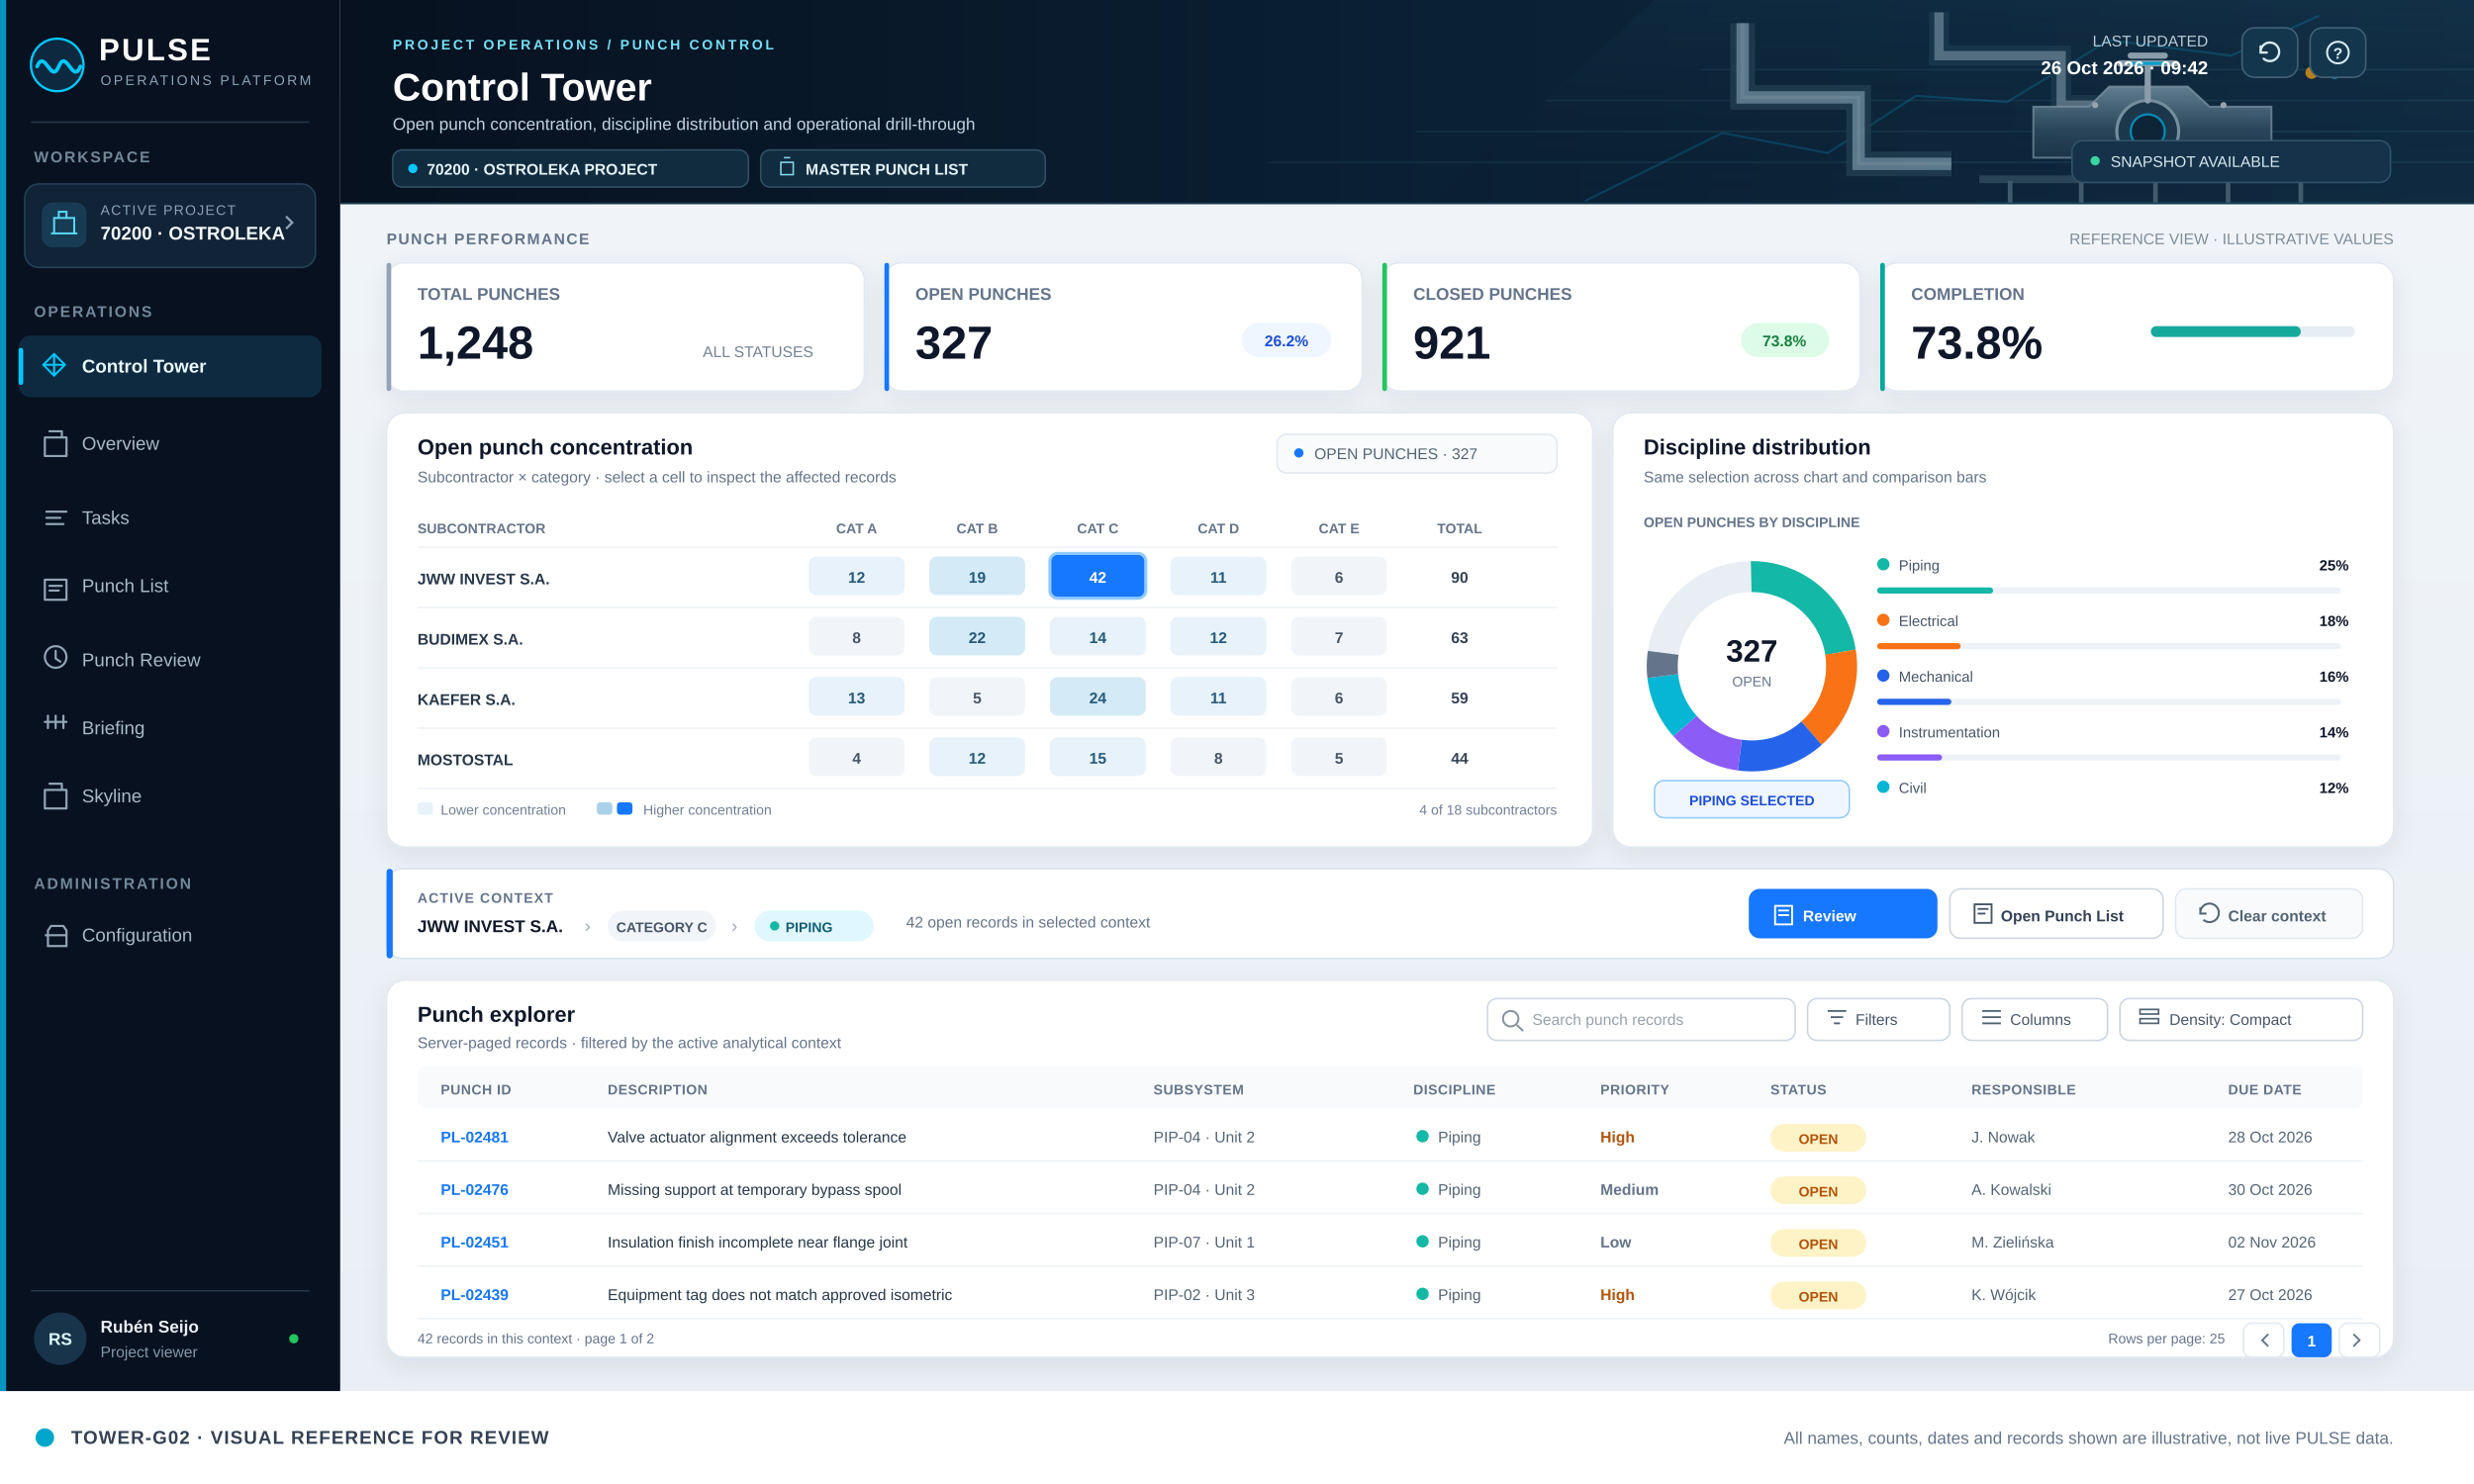
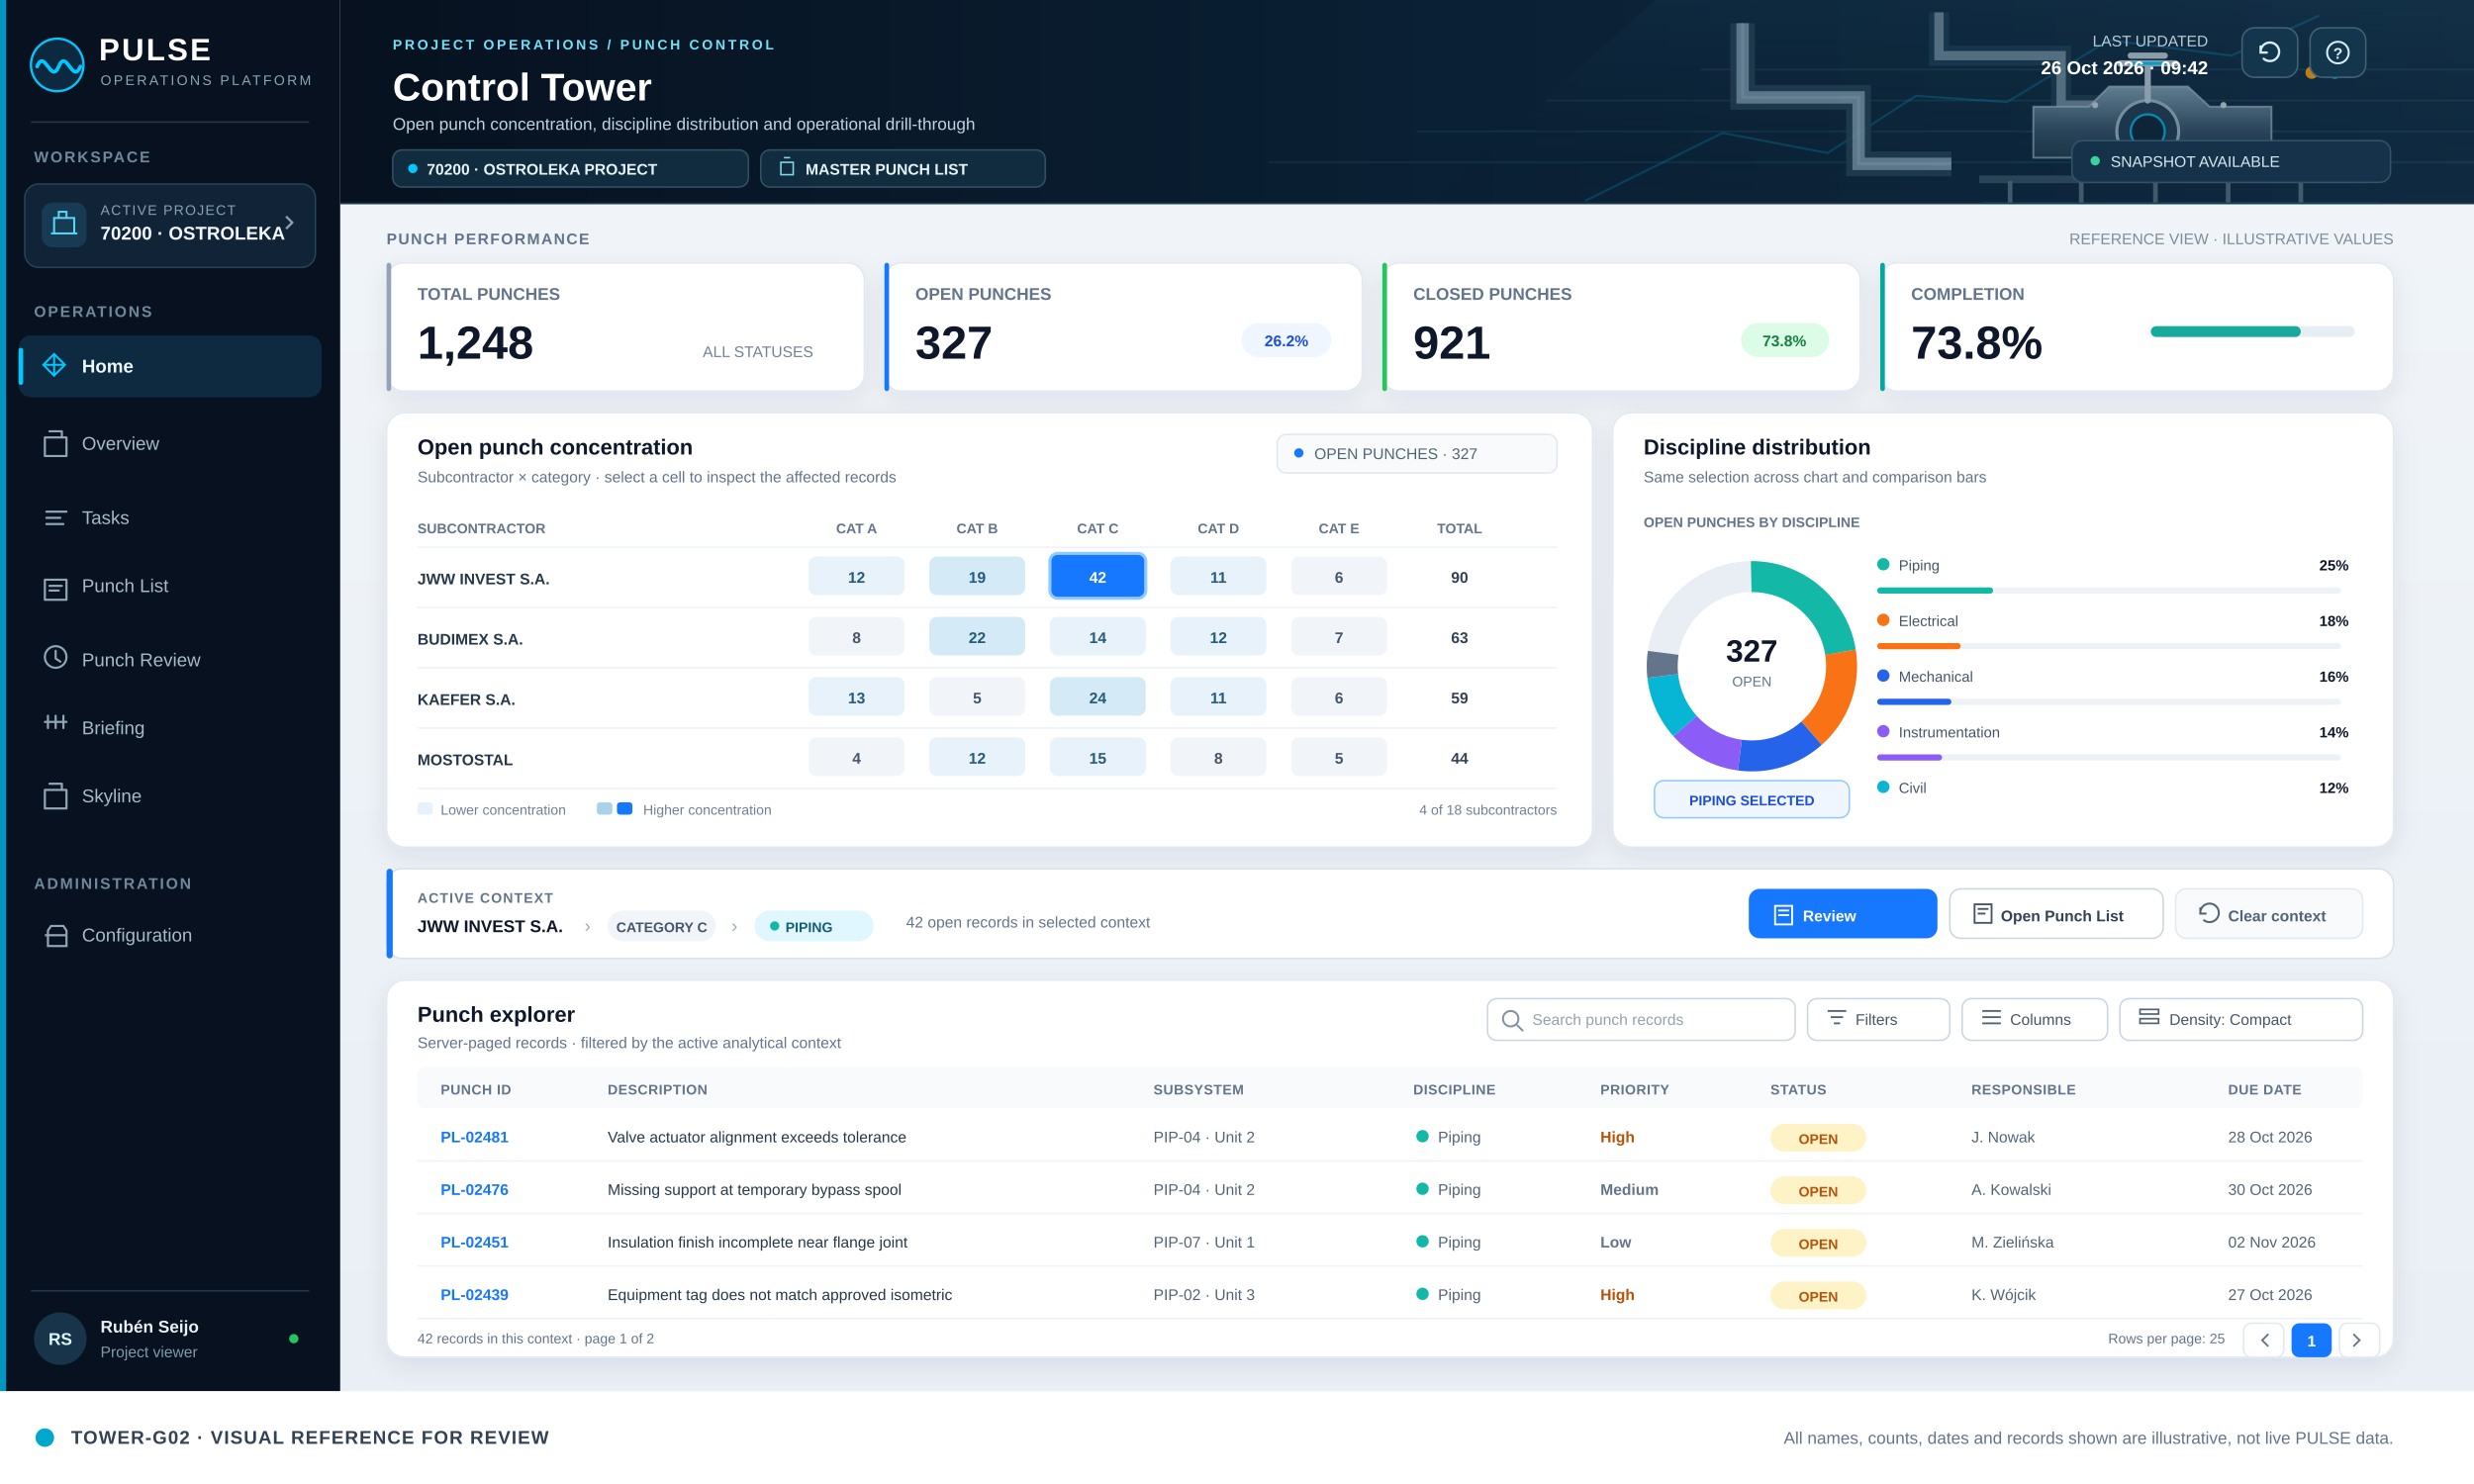
<svg xmlns="http://www.w3.org/2000/svg" width="1600" height="960" viewBox="0 0 1600 960" role="img" aria-labelledby="title desc">
  <defs>
    <linearGradient id="page" x1="0" y1="0" x2="0" y2="1">
      <stop stop-color="#F1F5F9" />
      <stop offset="1" stop-color="#E9EFF5" />
    </linearGradient>
    <linearGradient id="hero" x1="0" y1="0" x2="1" y2="0">
      <stop stop-color="#07111F" />
      <stop offset=".52" stop-color="#0A2034" />
      <stop offset="1" stop-color="#102C43" />
    </linearGradient>
    <linearGradient id="steel" x1="0" y1="0" x2="0" y2="1">
      <stop stop-color="#7C9BAD" />
      <stop offset=".48" stop-color="#334F63" />
      <stop offset="1" stop-color="#142A3C" />
    </linearGradient>
    <linearGradient id="cyan" x1="0" y1="0" x2="1" y2="0">
      <stop stop-color="#00C8FF" />
      <stop offset="1" stop-color="#1677FF" />
    </linearGradient>
    <linearGradient id="glass" x1="0" y1="0" x2="0" y2="1">
      <stop stop-color="#16384F" stop-opacity=".35" />
      <stop offset="1" stop-color="#061321" stop-opacity=".08" />
    </linearGradient>
    <filter id="shadow" x="-15%" y="-15%" width="130%" height="140%">
      <feDropShadow dx="0" dy="5" stdDeviation="8" flood-color="#0B2033" flood-opacity=".08" />
    </filter>
    <clipPath id="heroClip">
      <rect x="220" y="0" width="1380" height="132" rx="0" />
    </clipPath>
    <style>
      text{font-family:'Segoe UI',Arial,sans-serif}.small{font-size:10px;letter-spacing:.12em;font-weight:700}.meta{font-size:11px}.body{font-size:12px}.label{font-size:12px;font-weight:600}.section{font-size:14px;font-weight:700}.muted{fill:#64748B}.white{fill:#fff}.line{stroke:#E2E8F0;stroke-width:1}
    </style>
  </defs>
  <rect width="1600" height="900" fill="url(#page)" />
  <rect x="0" y="0" width="220" height="900" fill="#07111F" />
  <rect x="0" y="0" width="4" height="900" fill="#00C8FF" opacity=".72" />
  <circle cx="37" cy="42" r="17" fill="#0C2940" stroke="#00C8FF" stroke-width="1.5" />
  <path d="M24 43c5-12 9 12 14 0s9 12 14 0" fill="none" stroke="#00C8FF" stroke-width="2.4" stroke-linecap="round" />
  <text x="64" y="39" fill="#FFFFFF" font-size="20" font-weight="700" letter-spacing="1.4">PULSE</text>
  <text x="65" y="55" fill="#8BA3B6" font-size="9" letter-spacing="1.5">OPERATIONS PLATFORM</text>
  <line x1="20" y1="79" x2="200" y2="79" stroke="#24384A" />
  <text x="22" y="105" fill="#71889A" class="small">WORKSPACE</text>
  <rect x="16" y="119" width="188" height="54" rx="9" fill="#102337" stroke="#254258" />
  <rect x="27" y="131" width="29" height="29" rx="7" fill="#173B53" />
  <path d="M35 151v-10h13v10m-15 0h17m-12-10v-4h5v4" fill="none" stroke="#59D5F4" stroke-width="1.3" />
  <text x="65" y="139" fill="#89A1B3" font-size="9" letter-spacing=".8">ACTIVE PROJECT</text>
  <text x="65" y="155" fill="#F1F6FA" font-size="12" font-weight="600">70200 · OSTROLEKA</text>
  <path d="m185 140 4 4-4 4" fill="none" stroke="#88A0B0" stroke-width="1.5" />
  <text x="22" y="205" fill="#71889A" class="small">OPERATIONS</text>
  <rect x="12" y="217" width="196" height="40" rx="8" fill="#0E2A41" />
  <rect x="12" y="225" width="3" height="24" rx="1.5" fill="#00C8FF" />
  <path d="M28 236h14m-7-7v14m-7-7 7-7 7 7-7 7z" fill="none" stroke="#00C8FF" stroke-width="1.3" />
-   <text x="53" y="241" fill="#EAF8FD" font-size="12" font-weight="650">Control Tower</text>
+   <text x="53" y="241" fill="#EAF8FD" font-size="12" font-weight="650">Home</text>
  <g fill="none" stroke="#91A5B5" stroke-width="1.4" stroke-linecap="round" stroke-linejoin="round">
    <path d="M29 283h14v12H29zm3-4h8v4" />
    <path d="M30 331h13m-13 4h9m-9 4h11" />
    <path d="M29 375h14v13H29zm3 4h8m-8 3h6" />
    <circle cx="36" cy="425" r="7" />
    <path d="M36 421v5l3 2" />
    <path d="M29 467h14m-12-4v8m5-8v8m5-8v8" />
    <path d="M29 511h14v12H29zm3-4h8v4" />
  </g>
  <g fill="#A9BAC7" font-size="12">
    <text x="53" y="291">Overview</text>
    <text x="53" y="339">Tasks</text>
    <text x="53" y="383">Punch List</text>
    <text x="53" y="431">Punch Review</text>
    <text x="53" y="475">Briefing</text>
    <text x="53" y="519">Skyline</text>
  </g>
  <text x="22" y="575" fill="#71889A" class="small">ADMINISTRATION</text>
  <path d="M29 605h14m-12-3 2-3h8l2 3v10H31z" fill="none" stroke="#91A5B5" stroke-width="1.4" />
  <text x="53" y="609" fill="#A9BAC7" font-size="12">Configuration</text>
  <line x1="20" y1="835" x2="200" y2="835" stroke="#24384A" />
  <circle cx="39" cy="866" r="17" fill="#18344A" />
  <text x="39" y="870" fill="#DDF7FD" font-size="11" text-anchor="middle" font-weight="700">RS</text>
  <text x="65" y="862" fill="#EAF0F5" font-size="11" font-weight="600">Rubén Seijo</text>
  <text x="65" y="878" fill="#8298A9" font-size="10">Project viewer</text>
  <circle cx="190" cy="866" r="3" fill="#22C55E" />
  <g clip-path="url(#heroClip)">
    <rect x="220" y="0" width="1380" height="132" fill="url(#hero)" />
    <path d="M925 132 1070 0h530v132z" fill="url(#glass)" />
    <path d="M820 105h780M916 85h684M1000 65h600M1100 45h500" stroke="#6BC6E4" stroke-opacity=".12" />
    <path d="M1025 130 1114 86l68 13 57-37 59 4 66-40 79 10 57-26" fill="none" stroke="#00C8FF" stroke-opacity=".22" stroke-width="1.4" />
    <g opacity=".9">
      <path d="M1127 15v48h75v43h60" fill="none" stroke="#253F52" stroke-width="16" />
      <path d="M1127 15v48h75v43h60" fill="none" stroke="#7895A8" stroke-width="8" />
      <path d="M1127 15v48h75v43h60" fill="none" stroke="#B0C0C9" stroke-opacity=".32" stroke-width="2" />
      <path d="M1254 8v28h79v32h82" fill="none" stroke="#1D3B50" stroke-width="13" />
      <path d="M1254 8v28h79v32h82" fill="none" stroke="#6D8798" stroke-width="6" />
      <path d="M1315 69h36l13-13h51l14 13h40v33h-40l-14 13h-51l-13-13h-36z" fill="url(#steel)" stroke="#A9C0CC" stroke-opacity=".7" stroke-width="1.2" />
      <circle cx="1389" cy="85" r="20" fill="#203C50" stroke="#99B2C0" stroke-width="2" />
      <circle cx="1389" cy="85" r="11" fill="#0C2335" stroke="#00C8FF" stroke-opacity=".8" stroke-width="1.5" />
      <path d="M1389 65V41m-18 0h36m-29-5h22" stroke="#B6C7D0" stroke-width="4" stroke-linecap="round" />
      <path d="M1377 41h24" stroke="#00C8FF" stroke-width="2" />
      <g fill="#C3D0D6">
        <circle cx="1355" cy="68" r="2" />
        <circle cx="1355" cy="102" r="2" />
        <circle cx="1438" cy="68" r="2" />
        <circle cx="1438" cy="102" r="2" />
      </g>
      <path d="M1280 116h250" stroke="#334D60" stroke-width="5" />
      <path d="M1300 117v15m46-15v15m48-15v15m47-15v15m47-15v15" stroke="#516C7C" stroke-width="3" />
      <path d="M1282 132h257" stroke="#00C8FF" stroke-opacity=".55" stroke-width="2" />
      <circle cx="1495" cy="47" r="4" fill="#F59E0B" />
      <circle cx="1510" cy="47" r="4" fill="#00C8FF" />
    </g>
    <rect x="220" y="0" width="1380" height="132" fill="url(#hero)" opacity=".18" />
  </g>
  <rect x="220" y="131" width="1380" height="1" fill="#1C3A50" />
  <text x="254" y="32" fill="#73DFF5" font-size="9" font-weight="700" letter-spacing="1.7">PROJECT OPERATIONS  /  PUNCH CONTROL</text>
  <text x="254" y="65" fill="#FFFFFF" font-size="25" font-weight="650">Control Tower</text>
  <text x="254" y="84" fill="#C0D4DF" font-size="11">Open punch concentration, discipline distribution and operational drill-through</text>
  <rect x="254" y="97" width="230" height="24" rx="6" fill="#112B3F" stroke="#335064" />
  <circle cx="267" cy="109" r="3" fill="#00C8FF" />
  <text x="276" y="113" fill="#E4F3F8" font-size="10" font-weight="600">70200 · OSTROLEKA PROJECT</text>
  <rect x="492" y="97" width="184" height="24" rx="6" fill="#112B3F" stroke="#335064" />
  <path d="M505 105h8v8h-8zm2-3h4" fill="none" stroke="#80D9EC" stroke-width="1" />
  <text x="521" y="113" fill="#E4F3F8" font-size="10" font-weight="600">MASTER PUNCH LIST</text>
  <text x="1428" y="30" fill="#B8CCD8" font-size="10" text-anchor="end">LAST UPDATED</text>
  <text x="1428" y="48" fill="#FFFFFF" font-size="12" text-anchor="end" font-weight="600">26 Oct 2026 · 09:42</text>
  <rect x="1450" y="18" width="36" height="32" rx="8" fill="#14364D" stroke="#426176" />
  <path d="M1462 34a6 6 0 1 1 2 4m-2-8v4h4" fill="none" stroke="#D9EDF5" stroke-width="1.5" stroke-linecap="round" />
  <rect x="1494" y="18" width="36" height="32" rx="8" fill="#14364D" stroke="#426176" />
  <circle cx="1512" cy="34" r="7" fill="none" stroke="#D9EDF5" stroke-width="1.3" />
  <text x="1512" y="38" fill="#D9EDF5" font-size="10" text-anchor="middle" font-weight="700">?</text>
  <rect x="1340" y="91" width="206" height="27" rx="7" fill="#15324A" stroke="#31536A" />
  <circle cx="1355" cy="104" r="3" fill="#38D39F" />
  <text x="1365" y="108" fill="#D5E7EE" font-size="10">SNAPSHOT AVAILABLE</text>
  <text x="250" y="158" fill="#64748B" font-size="10" letter-spacing=".9" font-weight="700">PUNCH PERFORMANCE</text>
  <text x="1548" y="158" fill="#7D8C99" font-size="10" text-anchor="end">REFERENCE VIEW · ILLUSTRATIVE VALUES</text>
  <g filter="url(#shadow)">
    <rect x="250" y="170" width="309" height="83" rx="11" fill="#FFFFFF" stroke="#E2E8F0" />
    <rect x="572" y="170" width="309" height="83" rx="11" fill="#FFFFFF" stroke="#E2E8F0" />
    <rect x="894" y="170" width="309" height="83" rx="11" fill="#FFFFFF" stroke="#E2E8F0" />
    <rect x="1216" y="170" width="332" height="83" rx="11" fill="#FFFFFF" stroke="#E2E8F0" />
  </g>
  <rect x="250" y="170" width="3" height="83" rx="1.5" fill="#94A3B8" />
  <rect x="572" y="170" width="3" height="83" rx="1.5" fill="#1677FF" />
  <rect x="894" y="170" width="3" height="83" rx="1.5" fill="#22C55E" />
  <rect x="1216" y="170" width="3" height="83" rx="1.5" fill="#00A89D" />
  <text x="270" y="194" fill="#64748B" font-size="11" font-weight="600">TOTAL PUNCHES</text>
  <text x="270" y="232" fill="#0F172A" font-size="30" font-weight="700">1,248</text>
  <text x="526" y="231" fill="#738293" font-size="10" text-anchor="end">ALL STATUSES</text>
  <text x="592" y="194" fill="#64748B" font-size="11" font-weight="600">OPEN PUNCHES</text>
  <text x="592" y="232" fill="#0F172A" font-size="30" font-weight="700">327</text>
  <rect x="803" y="209" width="58" height="22" rx="11" fill="#EFF6FF" />
  <text x="832" y="224" fill="#1D4ED8" font-size="10" font-weight="600" text-anchor="middle">26.2%</text>
  <text x="914" y="194" fill="#64748B" font-size="11" font-weight="600">CLOSED PUNCHES</text>
  <text x="914" y="232" fill="#0F172A" font-size="30" font-weight="700">921</text>
  <rect x="1126" y="209" width="57" height="22" rx="11" fill="#DCFCE7" />
  <text x="1154" y="224" fill="#15803D" font-size="10" font-weight="600" text-anchor="middle">73.8%</text>
  <text x="1236" y="194" fill="#64748B" font-size="11" font-weight="600">COMPLETION</text>
  <text x="1236" y="232" fill="#0F172A" font-size="30" font-weight="700">73.8%</text>
  <rect x="1391" y="211" width="132" height="7" rx="3.5" fill="#E7EEF3" />
  <rect x="1391" y="211" width="97" height="7" rx="3.5" fill="#17A99B" />
  <g filter="url(#shadow)">
    <rect x="250" y="267" width="780" height="281" rx="12" fill="#FFFFFF" stroke="#E2E8F0" />
    <rect x="1043" y="267" width="505" height="281" rx="12" fill="#FFFFFF" stroke="#E2E8F0" />
  </g>
  <text x="270" y="294" fill="#0F172A" class="section">Open punch concentration</text>
  <text x="270" y="312" fill="#64748B" font-size="10">Subcontractor × category · select a cell to inspect the affected records</text>
  <rect x="826" y="281" width="181" height="25" rx="6" fill="#F8FAFC" stroke="#E2E8F0" />
  <circle cx="840" cy="293" r="3" fill="#1677FF" />
  <text x="850" y="297" fill="#536476" font-size="10">OPEN PUNCHES · 327</text>
  <text x="270" y="345" fill="#64748B" font-size="9" font-weight="700">SUBCONTRACTOR</text>
  <g fill="#64748B" font-size="9" font-weight="700" text-anchor="middle">
    <text x="554" y="345">CAT A</text>
    <text x="632" y="345">CAT B</text>
    <text x="710" y="345">CAT C</text>
    <text x="788" y="345">CAT D</text>
    <text x="866" y="345">CAT E</text>
    <text x="944" y="345">TOTAL</text>
  </g>
  <g stroke="#EEF2F6" stroke-width="1">
    <path d="M270 354h737M270 393h737M270 432h737M270 471h737M270 510h737" />
  </g>
  <g fill="#27384A" font-size="10" font-weight="600">
    <text x="270" y="378">JWW INVEST S.A.</text>
    <text x="270" y="417">BUDIMEX S.A.</text>
    <text x="270" y="456">KAEFER S.A.</text>
    <text x="270" y="495">MOSTOSTAL</text>
  </g>
  <g font-size="10" font-weight="700" text-anchor="middle">
    <rect x="523" y="360" width="62" height="25" rx="5" fill="#E7F2FA" />
    <text x="554" y="377" fill="#255A7A">12</text>
    <rect x="601" y="360" width="62" height="25" rx="5" fill="#D4EAF7" />
    <text x="632" y="377" fill="#255A7A">19</text>
    <rect x="679" y="358" width="62" height="29" rx="5" fill="#1677FF" stroke="#91CAFF" stroke-width="2" />
    <text x="710" y="377" fill="#FFFFFF">42</text>
    <rect x="757" y="360" width="62" height="25" rx="5" fill="#E7F2FA" />
    <text x="788" y="377" fill="#255A7A">11</text>
    <rect x="835" y="360" width="62" height="25" rx="5" fill="#F1F5F9" />
    <text x="866" y="377" fill="#475569">6</text>
    <text x="944" y="377" fill="#334155">90</text>
    <rect x="523" y="399" width="62" height="25" rx="5" fill="#F1F5F9" />
    <text x="554" y="416" fill="#475569">8</text>
    <rect x="601" y="399" width="62" height="25" rx="5" fill="#D4EAF7" />
    <text x="632" y="416" fill="#255A7A">22</text>
    <rect x="679" y="399" width="62" height="25" rx="5" fill="#E7F2FA" />
    <text x="710" y="416" fill="#255A7A">14</text>
    <rect x="757" y="399" width="62" height="25" rx="5" fill="#E7F2FA" />
    <text x="788" y="416" fill="#255A7A">12</text>
    <rect x="835" y="399" width="62" height="25" rx="5" fill="#F1F5F9" />
    <text x="866" y="416" fill="#475569">7</text>
    <text x="944" y="416" fill="#334155">63</text>
    <rect x="523" y="438" width="62" height="25" rx="5" fill="#E7F2FA" />
    <text x="554" y="455" fill="#255A7A">13</text>
    <rect x="601" y="438" width="62" height="25" rx="5" fill="#F1F5F9" />
    <text x="632" y="455" fill="#475569">5</text>
    <rect x="679" y="438" width="62" height="25" rx="5" fill="#D4EAF7" />
    <text x="710" y="455" fill="#255A7A">24</text>
    <rect x="757" y="438" width="62" height="25" rx="5" fill="#E7F2FA" />
    <text x="788" y="455" fill="#255A7A">11</text>
    <rect x="835" y="438" width="62" height="25" rx="5" fill="#F1F5F9" />
    <text x="866" y="455" fill="#475569">6</text>
    <text x="944" y="455" fill="#334155">59</text>
    <rect x="523" y="477" width="62" height="25" rx="5" fill="#F1F5F9" />
    <text x="554" y="494" fill="#475569">4</text>
    <rect x="601" y="477" width="62" height="25" rx="5" fill="#E7F2FA" />
    <text x="632" y="494" fill="#255A7A">12</text>
    <rect x="679" y="477" width="62" height="25" rx="5" fill="#E7F2FA" />
    <text x="710" y="494" fill="#255A7A">15</text>
    <rect x="757" y="477" width="62" height="25" rx="5" fill="#F1F5F9" />
    <text x="788" y="494" fill="#475569">8</text>
    <rect x="835" y="477" width="62" height="25" rx="5" fill="#F1F5F9" />
    <text x="866" y="494" fill="#475569">5</text>
    <text x="944" y="494" fill="#334155">44</text>
  </g>
  <rect x="270" y="519" width="10" height="8" rx="2" fill="#E7F2FA" />
  <text x="285" y="527" fill="#718096" font-size="9">Lower concentration</text>
  <rect x="386" y="519" width="10" height="8" rx="2" fill="#A9D2EA" />
  <rect x="399" y="519" width="10" height="8" rx="2" fill="#1677FF" />
  <text x="416" y="527" fill="#718096" font-size="9">Higher concentration</text>
  <text x="1007" y="527" fill="#718096" font-size="9" text-anchor="end">4 of 18 subcontractors</text>
  <text x="1063" y="294" fill="#0F172A" class="section">Discipline distribution</text>
  <text x="1063" y="312" fill="#64748B" font-size="10">Same selection across chart and comparison bars</text>
  <text x="1063" y="341" fill="#64748B" font-size="9" font-weight="700">OPEN PUNCHES BY DISCIPLINE</text>
  <circle cx="1133" cy="431" r="58" fill="none" stroke="#E8EEF3" stroke-width="20" />
  <circle cx="1133" cy="431" r="58" fill="none" stroke="#14B8A6" stroke-width="20" stroke-dasharray="82 282" stroke-dashoffset="0" transform="rotate(-90 1133 431)" />
  <circle cx="1133" cy="431" r="58" fill="none" stroke="#F97316" stroke-width="20" stroke-dasharray="58 306" stroke-dashoffset="-82" transform="rotate(-90 1133 431)" />
  <circle cx="1133" cy="431" r="58" fill="none" stroke="#2563EB" stroke-width="20" stroke-dasharray="50 314" stroke-dashoffset="-140" transform="rotate(-90 1133 431)" />
  <circle cx="1133" cy="431" r="58" fill="none" stroke="#8B5CF6" stroke-width="20" stroke-dasharray="41 323" stroke-dashoffset="-190" transform="rotate(-90 1133 431)" />
  <circle cx="1133" cy="431" r="58" fill="none" stroke="#06B6D4" stroke-width="20" stroke-dasharray="36 328" stroke-dashoffset="-231" transform="rotate(-90 1133 431)" />
  <circle cx="1133" cy="431" r="58" fill="none" stroke="#64748B" stroke-width="20" stroke-dasharray="15 349" stroke-dashoffset="-267" transform="rotate(-90 1133 431)" />
  <text x="1133" y="428" fill="#0F172A" font-size="20" font-weight="700" text-anchor="middle">327</text>
  <text x="1133" y="444" fill="#64748B" font-size="9" text-anchor="middle">OPEN</text>
  <g font-size="9.5">
    <circle cx="1218" cy="365" r="4" fill="#14B8A6" />
    <text x="1228" y="369" fill="#475569">Piping</text>
    <text x="1519" y="369" fill="#0F172A" text-anchor="end" font-weight="600">25%</text>
    <rect x="1214" y="380" width="300" height="4" rx="2" fill="#EDF2F6" />
    <rect x="1214" y="380" width="75" height="4" rx="2" fill="#14B8A6" />
    <circle cx="1218" cy="401" r="4" fill="#F97316" />
    <text x="1228" y="405" fill="#475569">Electrical</text>
    <text x="1519" y="405" fill="#0F172A" text-anchor="end" font-weight="600">18%</text>
    <rect x="1214" y="416" width="300" height="4" rx="2" fill="#EDF2F6" />
    <rect x="1214" y="416" width="54" height="4" rx="2" fill="#F97316" />
    <circle cx="1218" cy="437" r="4" fill="#2563EB" />
    <text x="1228" y="441" fill="#475569">Mechanical</text>
    <text x="1519" y="441" fill="#0F172A" text-anchor="end" font-weight="600">16%</text>
    <rect x="1214" y="452" width="300" height="4" rx="2" fill="#EDF2F6" />
    <rect x="1214" y="452" width="48" height="4" rx="2" fill="#2563EB" />
    <circle cx="1218" cy="473" r="4" fill="#8B5CF6" />
    <text x="1228" y="477" fill="#475569">Instrumentation</text>
    <text x="1519" y="477" fill="#0F172A" text-anchor="end" font-weight="600">14%</text>
    <rect x="1214" y="488" width="300" height="4" rx="2" fill="#EDF2F6" />
    <rect x="1214" y="488" width="42" height="4" rx="2" fill="#8B5CF6" />
    <circle cx="1218" cy="509" r="4" fill="#06B6D4" />
    <text x="1228" y="513" fill="#475569">Civil</text>
    <text x="1519" y="513" fill="#0F172A" text-anchor="end" font-weight="600">12%</text>
  </g>
  <rect x="1070" y="505" width="126" height="24" rx="6" fill="#EFF6FF" stroke="#91CAFF" />
  <text x="1133" y="521" fill="#1D4ED8" font-size="9" font-weight="700" text-anchor="middle">PIPING SELECTED</text>
  <rect x="250" y="562" width="1298" height="58" rx="10" fill="#FFFFFF" stroke="#D8E2EB" />
  <rect x="250" y="562" width="4" height="58" rx="2" fill="#1677FF" />
  <text x="270" y="584" fill="#64748B" font-size="9" font-weight="700" letter-spacing=".7">ACTIVE CONTEXT</text>
  <text x="270" y="603" fill="#0F172A" font-size="11" font-weight="650">JWW INVEST S.A.</text>
  <text x="378" y="603" fill="#A0AAB5" font-size="12">›</text>
  <rect x="393" y="589" width="70" height="20" rx="10" fill="#F1F5F9" />
  <text x="428" y="603" fill="#475569" font-size="9" font-weight="600" text-anchor="middle">CATEGORY C</text>
  <text x="473" y="603" fill="#A0AAB5" font-size="12">›</text>
  <rect x="488" y="589" width="77" height="20" rx="10" fill="#E0F7FF" />
  <circle cx="501" cy="599" r="3" fill="#14B8A6" />
  <text x="508" y="603" fill="#155E75" font-size="9" font-weight="700">PIPING</text>
  <text x="586" y="600" fill="#64748B" font-size="10">42 open records in selected context</text>
  <rect x="1131" y="575" width="122" height="32" rx="7" fill="#1677FF" />
  <path d="M1148 586h11v12h-11zm2 3h7m-7 3h7" fill="none" stroke="#fff" stroke-width="1.2" />
  <text x="1166" y="596" fill="#FFFFFF" font-size="10" font-weight="650">Review</text>
  <rect x="1261" y="575" width="138" height="32" rx="7" fill="#FFFFFF" stroke="#CBD5E1" />
  <path d="M1277 585h11v12h-11zm2 3h7m-7 3h5" fill="none" stroke="#475569" stroke-width="1.2" />
  <text x="1294" y="596" fill="#334155" font-size="10" font-weight="600">Open Punch List</text>
  <rect x="1407" y="575" width="121" height="32" rx="7" fill="#F8FAFC" stroke="#E2E8F0" />
  <path d="M1423 591a6 6 0 1 1 2 4m-2-8v4h4" fill="none" stroke="#536476" stroke-width="1.3" />
  <text x="1441" y="596" fill="#536476" font-size="10" font-weight="600">Clear context</text>
  <rect x="250" y="634" width="1298" height="244" rx="12" fill="#FFFFFF" stroke="#E2E8F0" filter="url(#shadow)" />
  <text x="270" y="661" fill="#0F172A" class="section">Punch explorer</text>
  <text x="270" y="678" fill="#64748B" font-size="10">Server-paged records · filtered by the active analytical context</text>
  <rect x="962" y="646" width="199" height="27" rx="6" fill="#FFFFFF" stroke="#CBD5E1" />
  <circle cx="977" cy="659" r="5" fill="none" stroke="#8492A0" stroke-width="1.3" />
  <path d="m981 663 4 4" stroke="#8492A0" stroke-width="1.3" />
  <text x="991" y="663" fill="#96A1AC" font-size="10">Search punch records</text>
  <rect x="1169" y="646" width="92" height="27" rx="6" fill="#FFFFFF" stroke="#CBD5E1" />
  <path d="M1182 654h12m-10 4h8m-6 4h4" stroke="#536476" stroke-width="1.2" />
  <text x="1200" y="663" fill="#475569" font-size="10">Filters</text>
  <rect x="1269" y="646" width="94" height="27" rx="6" fill="#FFFFFF" stroke="#CBD5E1" />
  <path d="M1282 654h12m-12 4h12m-12 4h12" stroke="#536476" stroke-width="1.2" />
  <text x="1300" y="663" fill="#475569" font-size="10">Columns</text>
  <rect x="1371" y="646" width="157" height="27" rx="6" fill="#FFFFFF" stroke="#CBD5E1" />
  <path d="M1384 653h12v3h-12zm0 6h12v3h-12z" fill="none" stroke="#536476" stroke-width="1.1" />
  <text x="1403" y="663" fill="#475569" font-size="10">Density: Compact</text>
  <rect x="270" y="690" width="1258" height="27" rx="5" fill="#F8FAFC" />
  <g fill="#64748B" font-size="9" font-weight="700" letter-spacing=".3">
    <text x="285" y="708">PUNCH ID</text>
    <text x="393" y="708">DESCRIPTION</text>
    <text x="746" y="708">SUBSYSTEM</text>
    <text x="914" y="708">DISCIPLINE</text>
    <text x="1035" y="708">PRIORITY</text>
    <text x="1145" y="708">STATUS</text>
    <text x="1275" y="708">RESPONSIBLE</text>
    <text x="1441" y="708">DUE DATE</text>
  </g>
  <g stroke="#EEF2F6">
    <path d="M270 751h1258M270 785h1258M270 819h1258M270 853h1258" />
  </g>
  <g font-size="10">
    <text x="285" y="739" fill="#1677FF" font-weight="700">PL-02481</text>
    <text x="393" y="739" fill="#26384A">Valve actuator alignment exceeds tolerance</text>
    <text x="746" y="739" fill="#536476">PIP-04 · Unit 2</text>
    <circle cx="920" cy="735" r="4" fill="#14B8A6" />
    <text x="930" y="739" fill="#536476">Piping</text>
    <text x="1035" y="739" fill="#B45309" font-weight="600">High</text>
    <rect x="1145" y="727" width="62" height="18" rx="9" fill="#FEF3C7" />
    <text x="1176" y="740" fill="#B45309" font-size="9" text-anchor="middle" font-weight="600">OPEN</text>
    <text x="1275" y="739" fill="#536476">J. Nowak</text>
    <text x="1441" y="739" fill="#536476">28 Oct 2026</text>
    <text x="285" y="773" fill="#1677FF" font-weight="700">PL-02476</text>
    <text x="393" y="773" fill="#26384A">Missing support at temporary bypass spool</text>
    <text x="746" y="773" fill="#536476">PIP-04 · Unit 2</text>
    <circle cx="920" cy="769" r="4" fill="#14B8A6" />
    <text x="930" y="773" fill="#536476">Piping</text>
    <text x="1035" y="773" fill="#64748B" font-weight="600">Medium</text>
    <rect x="1145" y="761" width="62" height="18" rx="9" fill="#FEF3C7" />
    <text x="1176" y="774" fill="#B45309" font-size="9" text-anchor="middle" font-weight="600">OPEN</text>
    <text x="1275" y="773" fill="#536476">A. Kowalski</text>
    <text x="1441" y="773" fill="#536476">30 Oct 2026</text>
    <text x="285" y="807" fill="#1677FF" font-weight="700">PL-02451</text>
    <text x="393" y="807" fill="#26384A">Insulation finish incomplete near flange joint</text>
    <text x="746" y="807" fill="#536476">PIP-07 · Unit 1</text>
    <circle cx="920" cy="803" r="4" fill="#14B8A6" />
    <text x="930" y="807" fill="#536476">Piping</text>
    <text x="1035" y="807" fill="#64748B" font-weight="600">Low</text>
    <rect x="1145" y="795" width="62" height="18" rx="9" fill="#FEF3C7" />
    <text x="1176" y="808" fill="#B45309" font-size="9" text-anchor="middle" font-weight="600">OPEN</text>
    <text x="1275" y="807" fill="#536476">M. Zielińska</text>
    <text x="1441" y="807" fill="#536476">02 Nov 2026</text>
    <text x="285" y="841" fill="#1677FF" font-weight="700">PL-02439</text>
    <text x="393" y="841" fill="#26384A">Equipment tag does not match approved isometric</text>
    <text x="746" y="841" fill="#536476">PIP-02 · Unit 3</text>
    <circle cx="920" cy="837" r="4" fill="#14B8A6" />
    <text x="930" y="841" fill="#536476">Piping</text>
    <text x="1035" y="841" fill="#B45309" font-weight="600">High</text>
    <rect x="1145" y="829" width="62" height="18" rx="9" fill="#FEF3C7" />
    <text x="1176" y="842" fill="#B45309" font-size="9" text-anchor="middle" font-weight="600">OPEN</text>
    <text x="1275" y="841" fill="#536476">K. Wójcik</text>
    <text x="1441" y="841" fill="#536476">27 Oct 2026</text>
  </g>
  <text x="270" y="869" fill="#64748B" font-size="9">42 records in this context · page 1 of 2</text>
  <text x="1439" y="869" fill="#64748B" font-size="9" text-anchor="end">Rows per page: 25</text>
  <rect x="1451" y="856" width="26" height="22" rx="5" fill="#FFFFFF" stroke="#E2E8F0" />
  <path d="m1467 863-4 4 4 4" fill="none" stroke="#64748B" stroke-width="1.2" />
  <rect x="1482" y="856" width="26" height="22" rx="5" fill="#1677FF" />
  <text x="1495" y="871" fill="#FFFFFF" font-size="10" text-anchor="middle" font-weight="700">1</text>
  <rect x="1513" y="856" width="26" height="22" rx="5" fill="#FFFFFF" stroke="#E2E8F0" />
  <path d="m1522 863 4 4-4 4" fill="none" stroke="#64748B" stroke-width="1.2" />
  <rect x="0" y="900" width="1600" height="60" fill="#FFFFFF" />
  <circle cx="29" cy="930" r="6" fill="#00A7CC" />
  <text x="46" y="934" fill="#334155" font-size="12" font-weight="700" letter-spacing=".7">TOWER-G02 · VISUAL REFERENCE FOR REVIEW</text>
  <text x="1548" y="934" fill="#64748B" font-size="11" text-anchor="end">All names, counts, dates and records shown are illustrative, not live PULSE data.</text>
</svg>
